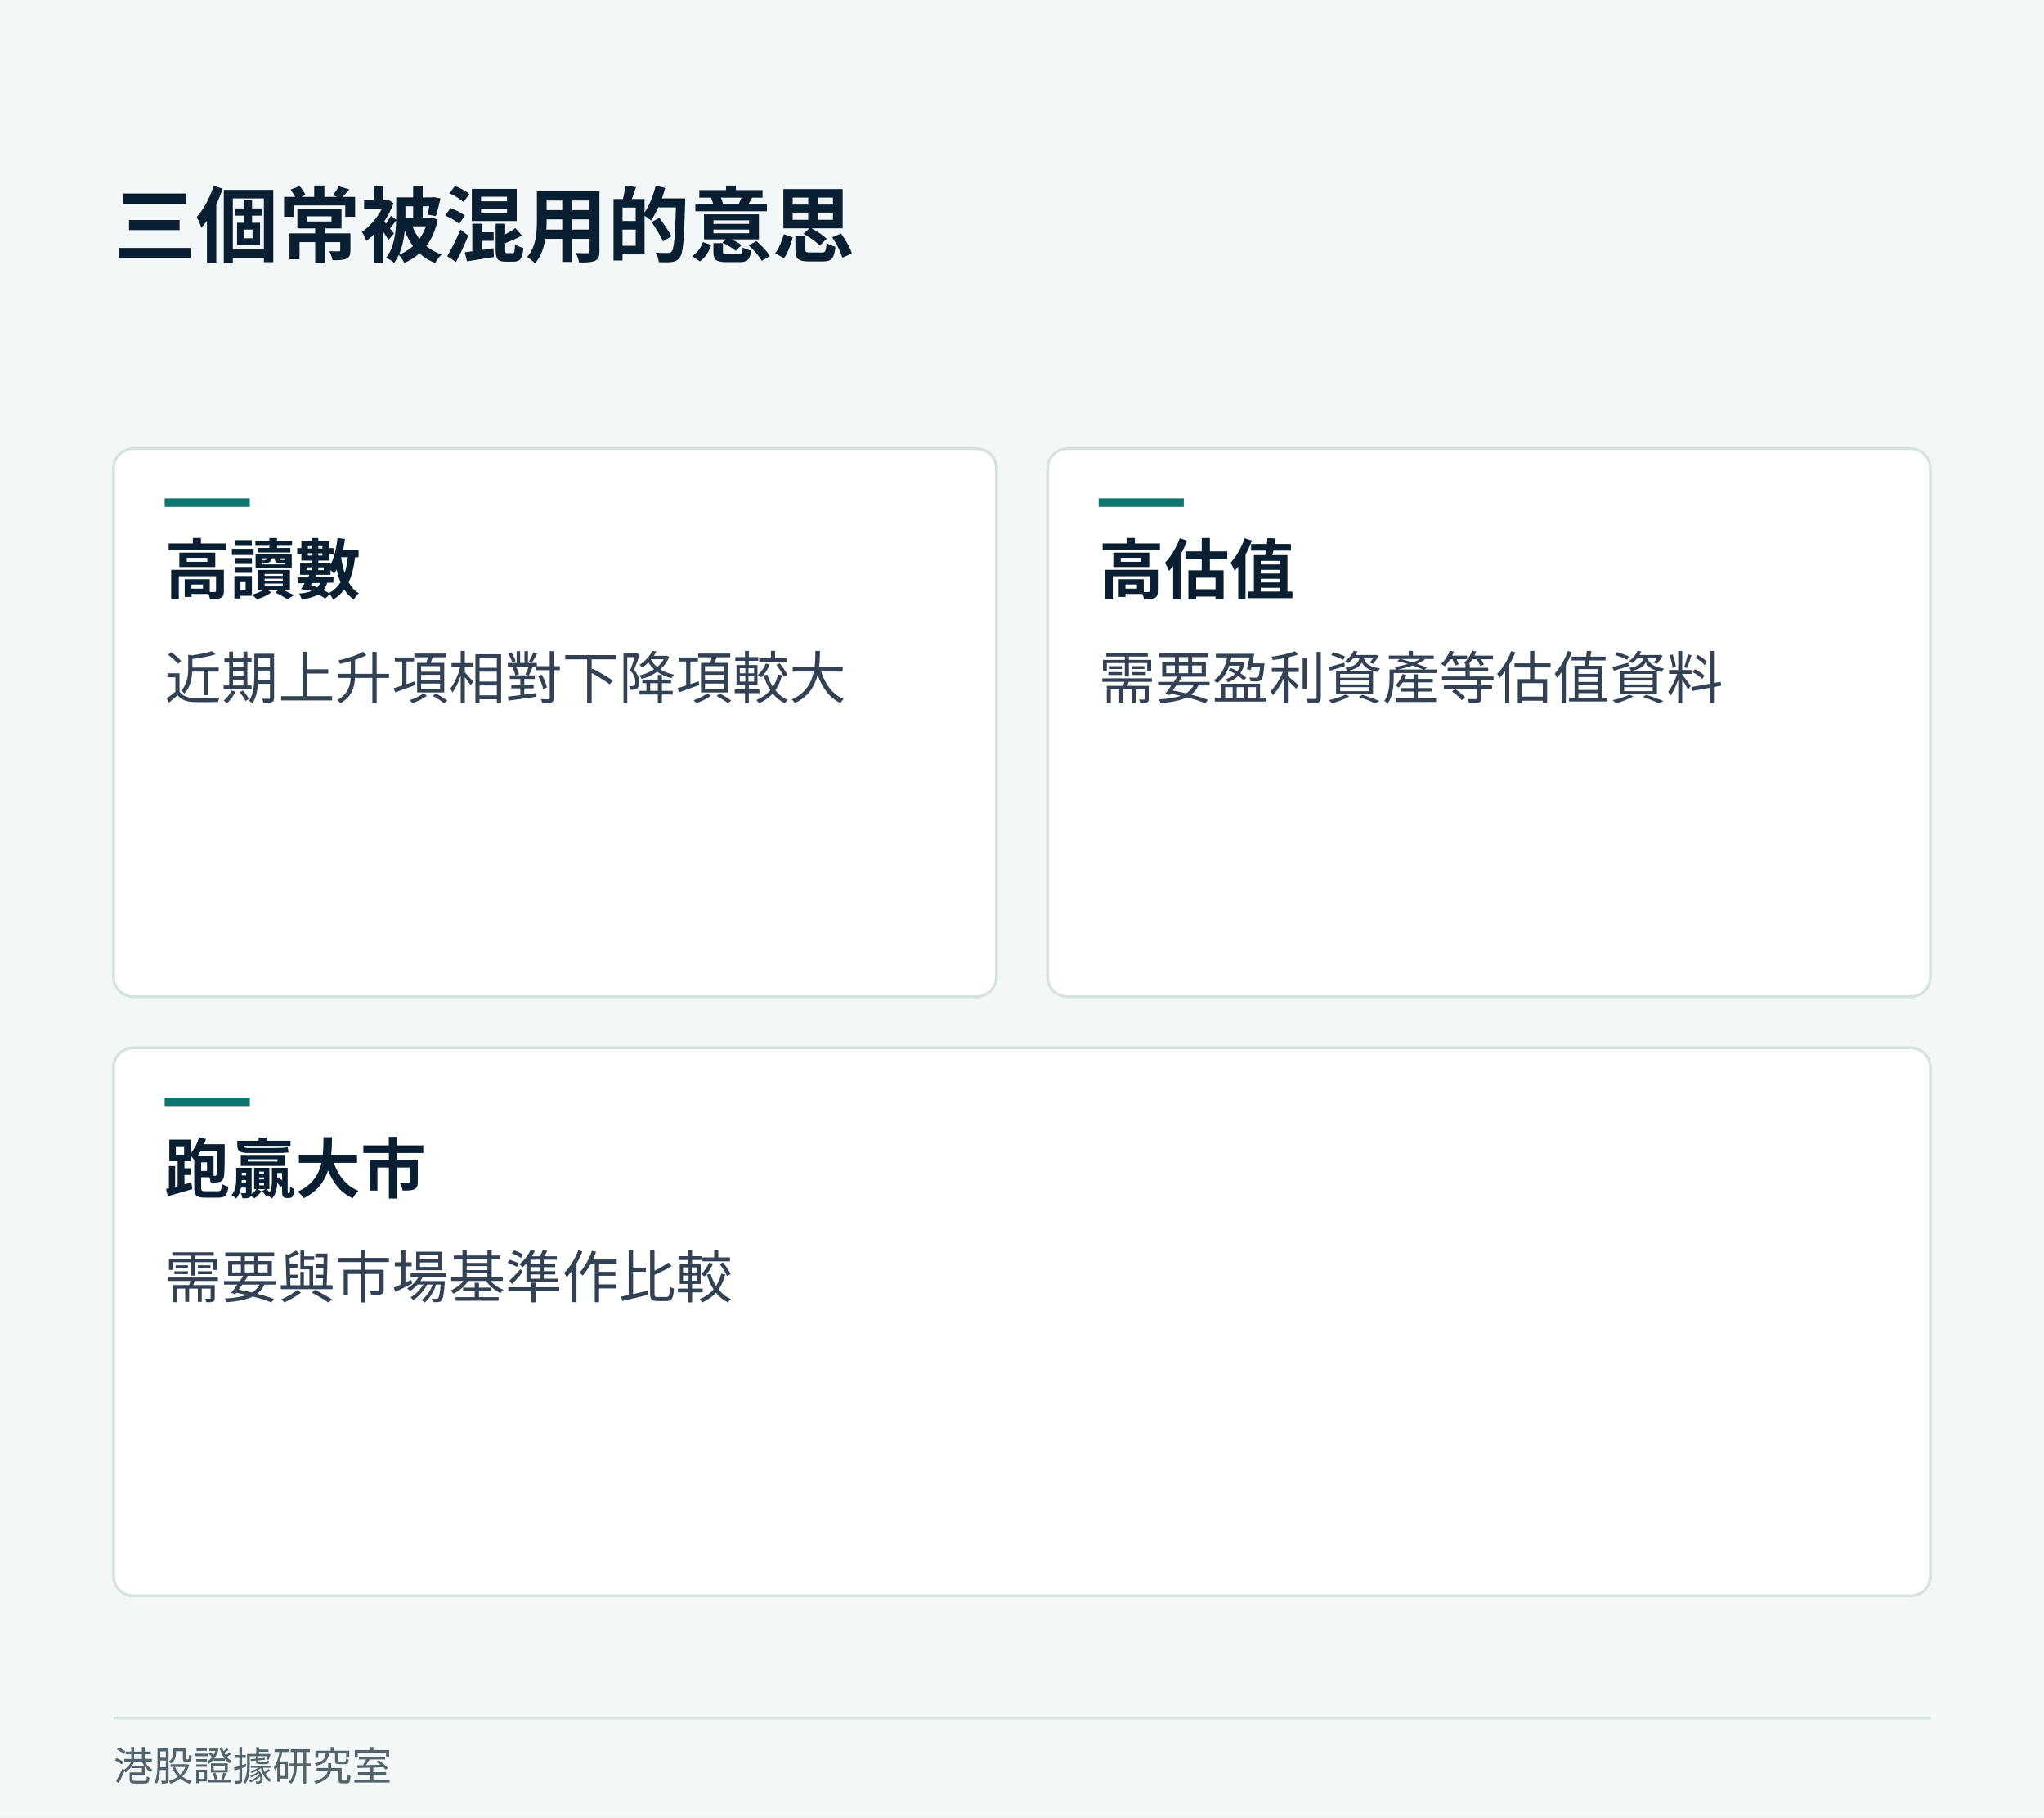
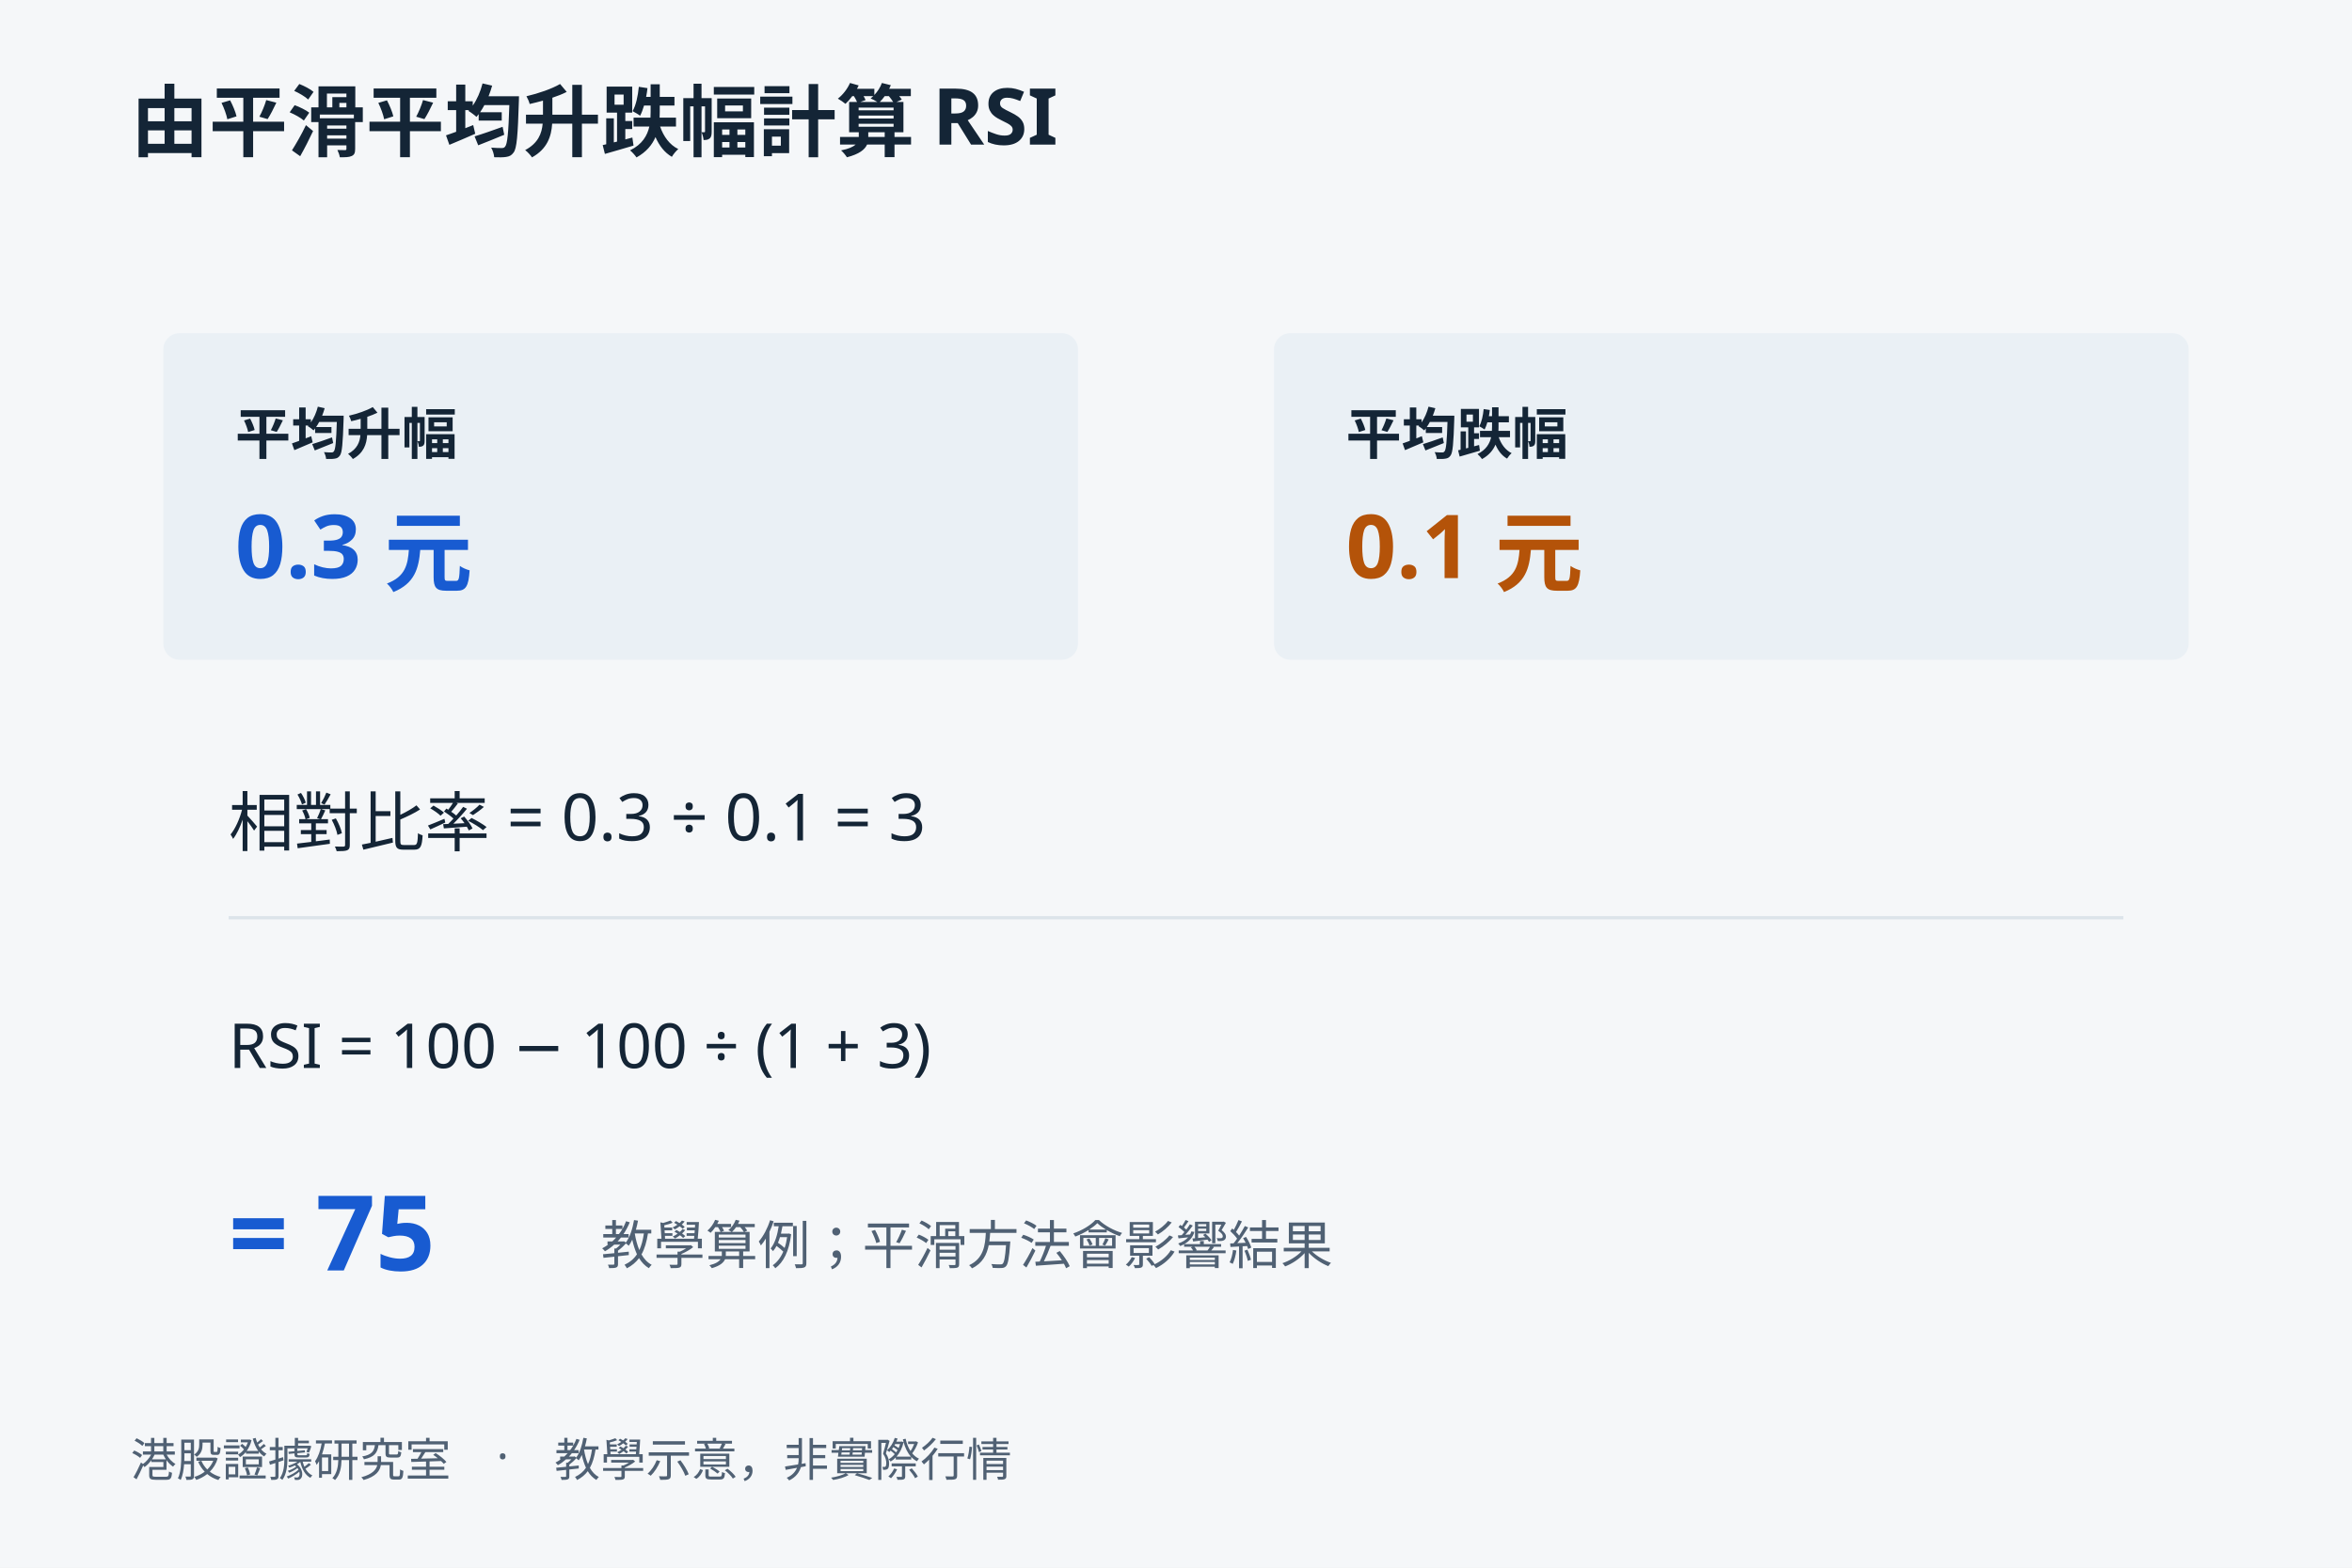
- <svg xmlns="http://www.w3.org/2000/svg" width="720" height="640" viewBox="0 0 720 640" role="img" aria-labelledby="title desc">
-   <rect width="720" height="640" fill="#f4f7f7" />
-   <g font-family="Microsoft JhengHei,PingFang HK,Noto Sans HK,sans-serif">
-     <text x="40" y="90" font-size="29" font-weight="700" fill="#0b1f33">
-       <tspan x="40" dy="0">三個常被混用的意思</tspan>
-     </text>
-     <rect x="40" y="158" width="311" height="193" rx="7" fill="#ffffff" stroke="#d5e2e0" />
-     <path d="M58 177h30" stroke="#0f766e" stroke-width="3" />
-     <text x="58" y="209" font-size="23" font-weight="700" fill="#0b1f33">
-       <tspan x="58" dy="0">高讀數</tspan>
-     </text>
-     <text x="58" y="246" font-size="20" font-weight="400" fill="#334155">
-       <tspan x="58" dy="0">近期上升項相對下降項較大</tspan>
-     </text>
-     <rect x="369" y="158" width="311" height="193" rx="7" fill="#ffffff" stroke="#d5e2e0" />
-     <path d="M387 177h30" stroke="#0f766e" stroke-width="3" />
-     <text x="387" y="209" font-size="23" font-weight="700" fill="#0b1f33">
-       <tspan x="387" dy="0">高估值</tspan>
-     </text>
-     <text x="387" y="246" font-size="20" font-weight="400" fill="#334155">
-       <tspan x="387" dy="0">需要盈利資產等估值資料</tspan>
-     </text>
-     <rect x="40" y="369" width="640" height="193" rx="7" fill="#ffffff" stroke="#d5e2e0" />
-     <path d="M58 388h30" stroke="#0f766e" stroke-width="3" />
-     <text x="58" y="420" font-size="23" font-weight="700" fill="#0b1f33">
-       <tspan x="58" dy="0">跑贏大市</tspan>
-     </text>
-     <text x="58" y="457" font-size="20" font-weight="400" fill="#334155">
-       <tspan x="58" dy="0">需要與市場基準作比較</tspan>
-     </text>
-     <path d="M40 605H680" stroke="#d5e2e0" />
-     <text x="40" y="627" font-size="14" font-weight="400" fill="#52636b">
-       <tspan x="40" dy="0">港股證據研究室</tspan>
-     </text>
+ <svg xmlns="http://www.w3.org/2000/svg" width="720" height="480" viewBox="0 0 720 480" role="img" aria-labelledby="t d">
+   <rect width="720" height="480" fill="#f5f7f9" />
+   <g font-family="Microsoft JhengHei,PingFang HK,Noto Sans HK,sans-serif" fill="#142536">
+     <text x="40" y="46" font-size="24" font-weight="700" fill="#142536">由平滑平均升跌幅計算 RSI</text>
+     <rect x="50" y="102" width="280" height="100" rx="5" fill="#eaf0f5" />
+     <rect x="390" y="102" width="280" height="100" rx="5" fill="#eaf0f5" />
+     <text x="72" y="139" font-size="17" font-weight="700" fill="#142536">平均升幅</text>
+     <text x="72" y="177" font-size="27" font-weight="700" fill="#185bd1">0.3 元</text>
+     <text x="412" y="139" font-size="17" font-weight="700" fill="#142536">平均跌幅</text>
+     <text x="412" y="177" font-size="27" font-weight="700" fill="#b45309">0.1 元</text>
+     <text x="70" y="259" font-size="20">相對比率 = 0.3 ÷ 0.1 = 3</text>
+     <line x1="70" y1="281" x2="650" y2="281" stroke="#dce4ea" />
+     <text x="70" y="327" font-size="19">RSI = 100 − 100 ÷ (1 + 3)</text>
+     <text x="70" y="389" font-size="32" font-weight="700" fill="#185bd1">= 75</text>
+     <text x="184" y="387" font-size="16" fill="#506174">教學算例；平滑方法會影響結果</text>
+     <text x="40" y="452" font-size="14" fill="#506174">港股證據研究室　·　教學示意，非實際行情</text>
  </g>
</svg>
